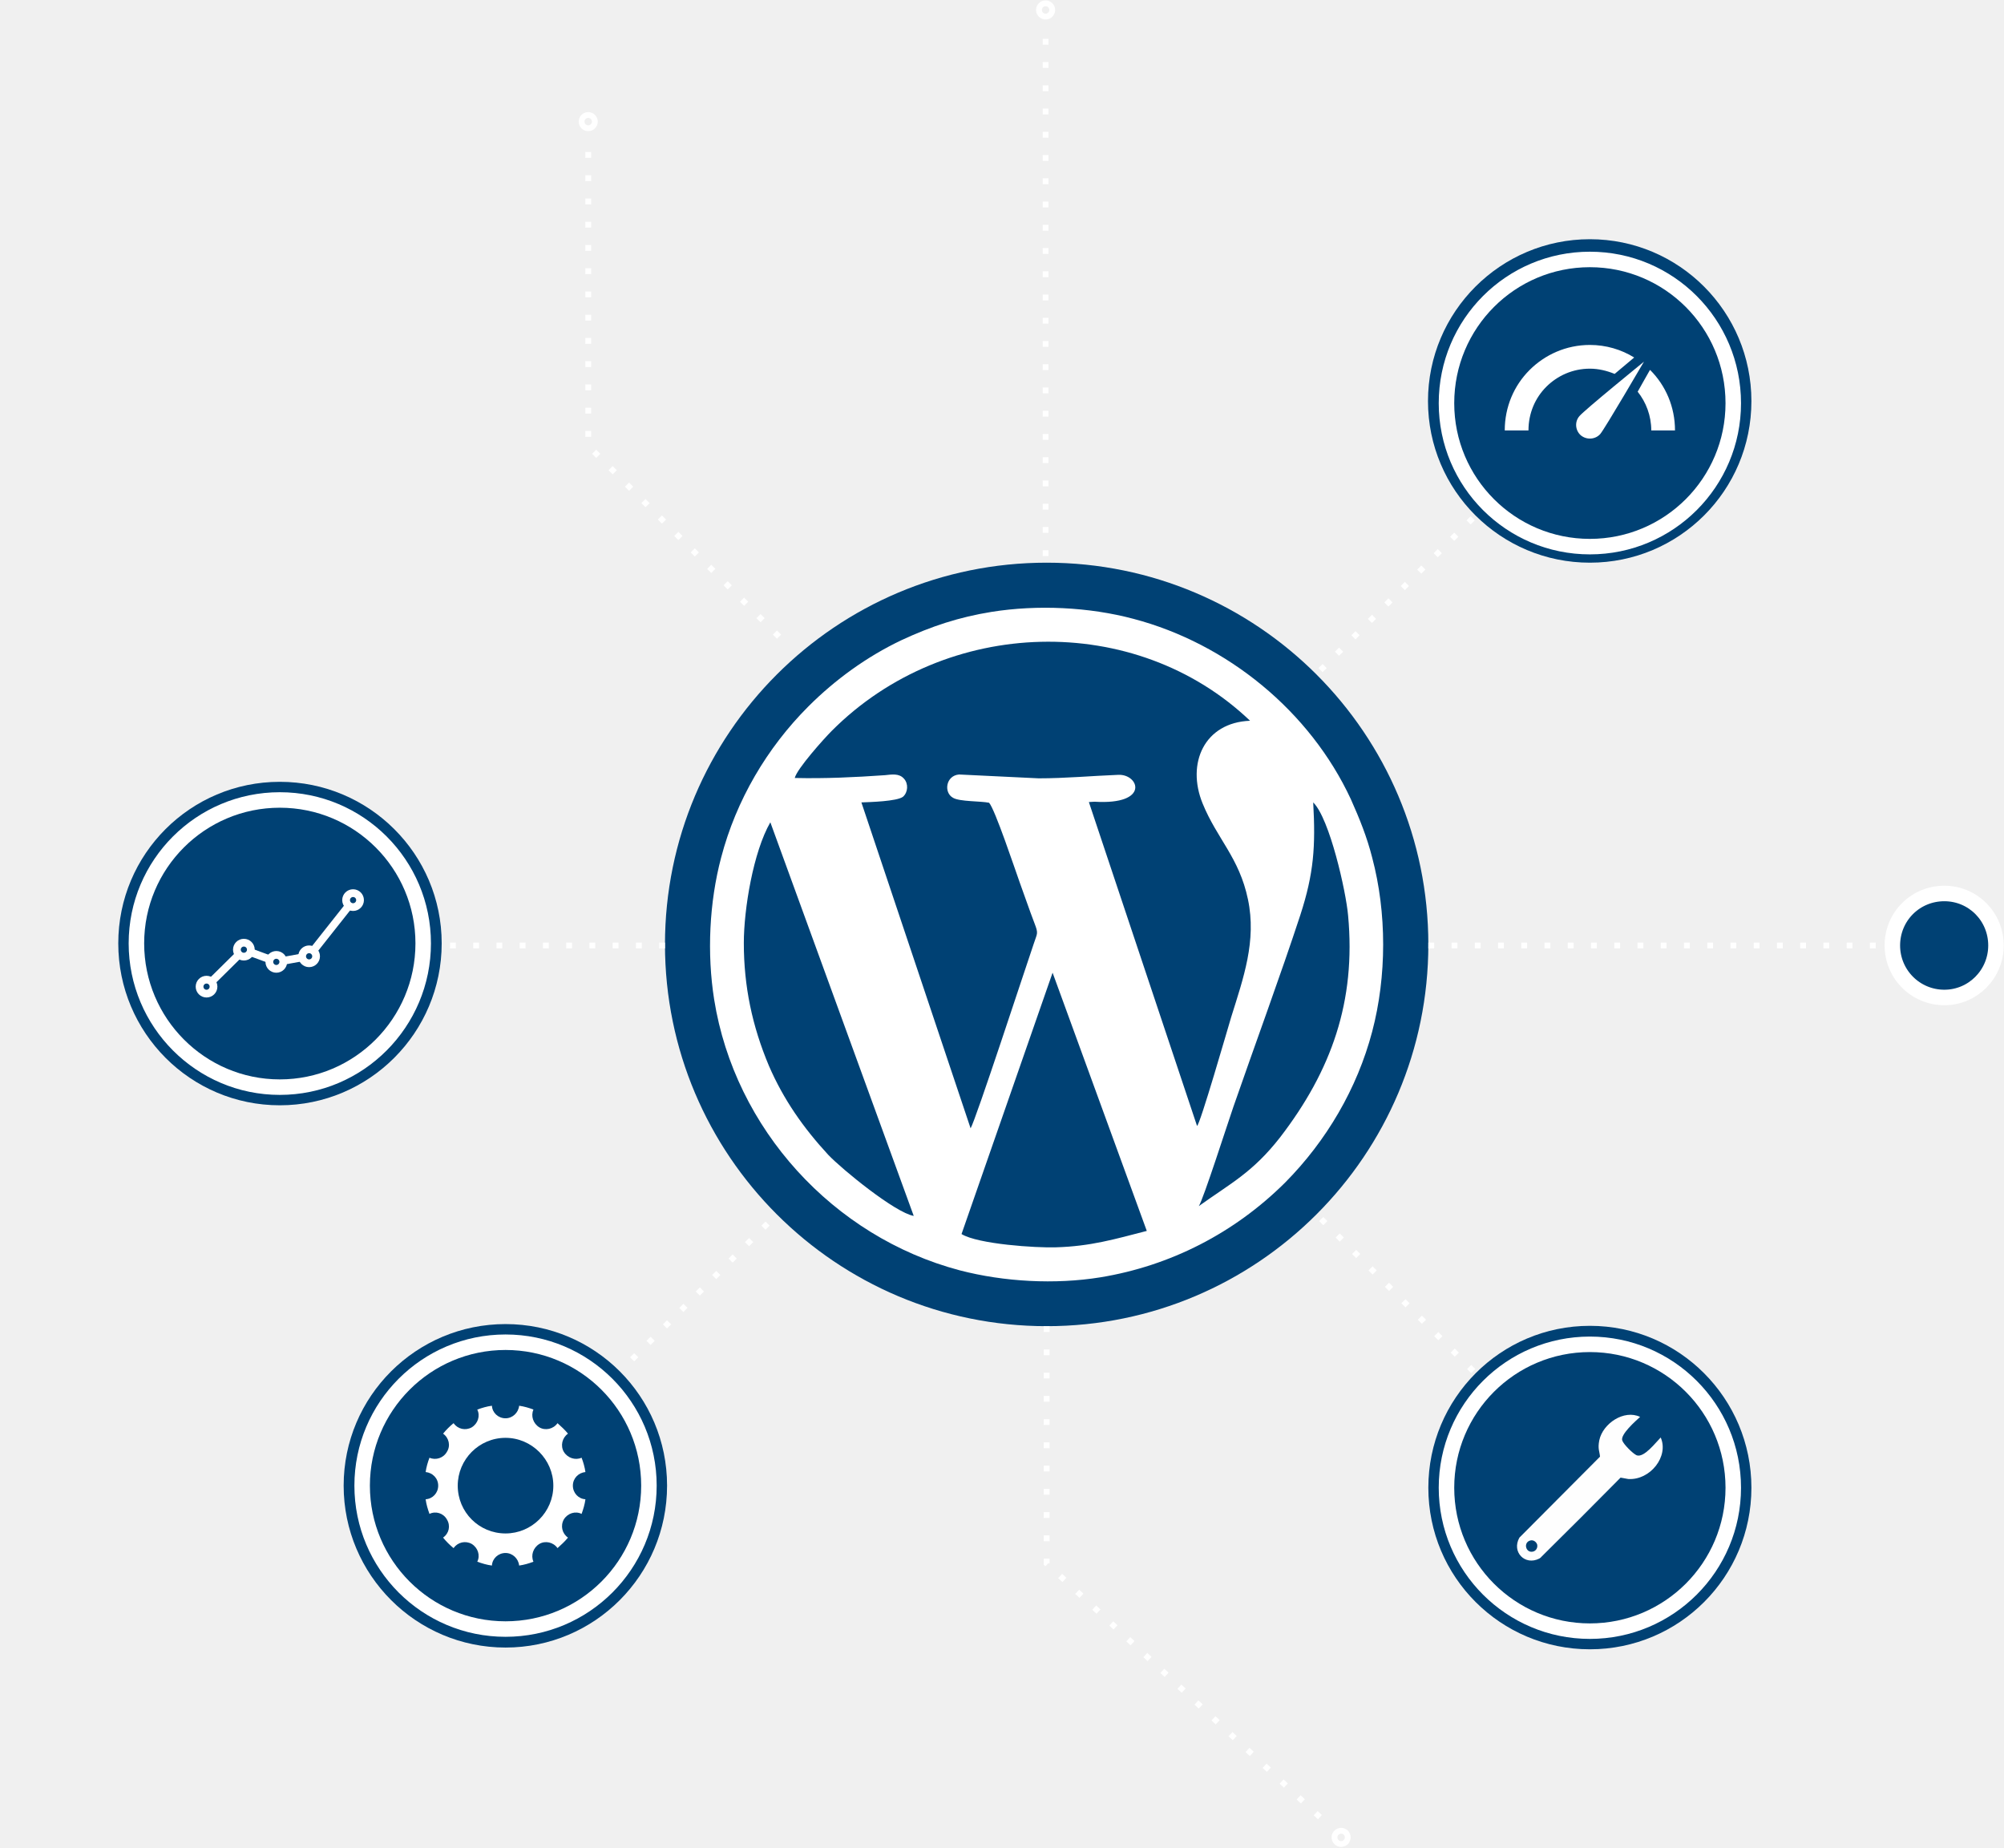
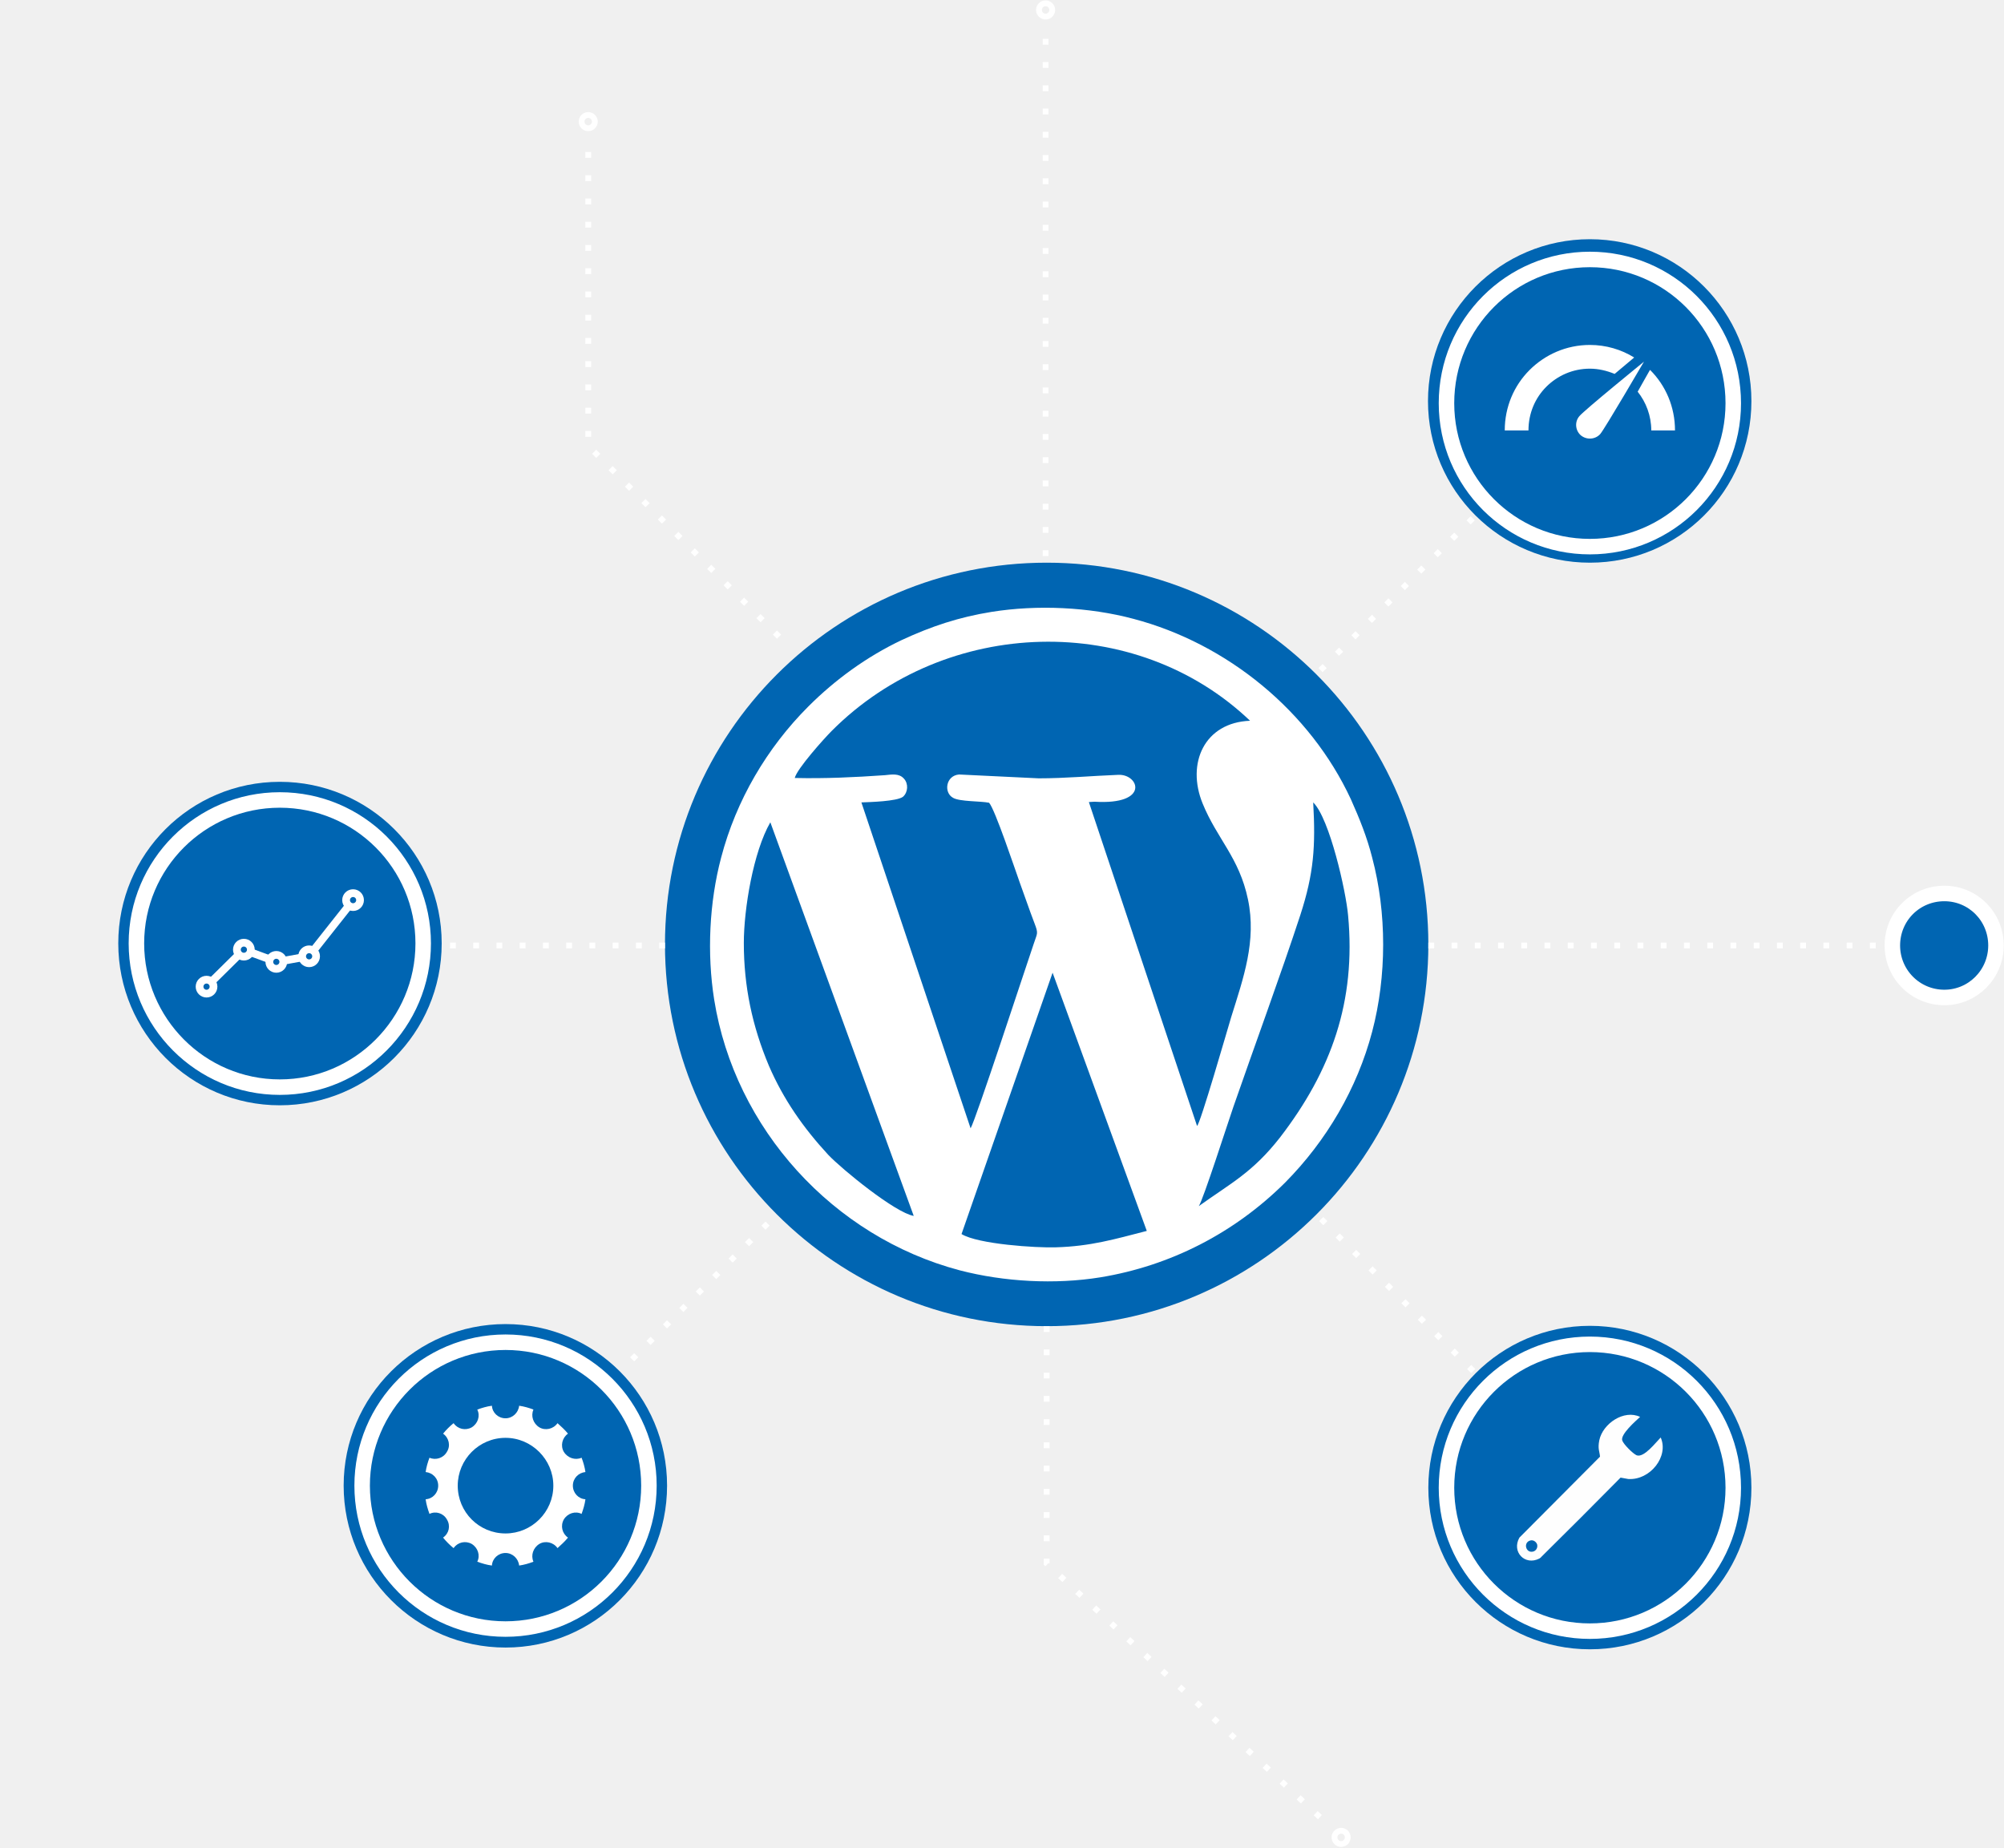
<svg xmlns="http://www.w3.org/2000/svg" width="600" height="553" viewBox="0 0 5744 5291" shape-rendering="geometricPrecision" text-rendering="geometricPrecision" image-rendering="optimizeQuality" fill-rule="evenodd" clip-rule="evenodd">
  <defs>
    <style>
-             .str2,.str3{stroke:#fff;stroke-width:44.416}.str3{stroke-width:22.206}.str0,.str1{stroke:#fff;stroke-width:16.654}.str0{stroke-dasharray:16.654 49.962}.fil2{fill:none}.fil0{fill:#004174}.fil1{fill:#fff}
+             .str2,.str3{stroke:#fff;stroke-width:44.416}.str3{stroke-width:22.206}.str0,.str1{stroke:#fff;stroke-width:16.654}.str0{stroke-dasharray:16.654 49.962}.fil2{fill:none}.fil0{fill:#0065B2}.fil1{fill:#fff}
+             
        </style>
  </defs>
  <g id="fs-wp-tools">
-     <path class="fil0" d="M4094 2705c0-604-490-1094-1094-1094s-1094 490-1094 1094 490 1094 1094 1094 1094-490 1094-1094z" />
-     <path class="fil1" d="M3535 3171c60-173 137-382 192-550 39-120 44-197 37-323 47 46 94 255 100 324 23 246-48 445-195 636-79 101-141 131-233 197 12-16 85-244 99-284zm-518-385l270 740c-93 24-161 44-260 47-57 2-224-9-271-38l261-749zm414 439l-307-919-3-9 16-1c160 10 128-80 68-77-77 3-151 10-228 10l-228-11c-38 3-45 52-17 67 19 11 79 9 103 14 17 19 74 190 88 229 14 38 27 77 42 116 12 31 8 28-2 59-28 82-166 504-181 529l-313-934c26-1 101-3 119-16 15-13 16-38 3-52-14-16-35-12-55-10-86 6-171 10-258 8 6-26 84-113 106-135 328-329 871-342 1199-29-131 5-183 122-136 237 41 101 105 155 130 275 25 119-13 225-48 337-10 33-90 311-98 312zm-1223-870l411 1128c-53-9-205-133-245-175-71-77-128-158-170-255-48-114-72-228-72-352 0-97 27-261 76-346zm-161 508c59 370 341 680 704 776 127 33 273 41 403 20 201-33 384-127 529-271 119-120 207-270 250-433 42-159 42-341 0-499-15-59-36-111-61-167-117-252-354-446-623-517-127-34-276-41-407-20-93 15-172 41-258 81-99 47-190 113-267 190-119 119-207 269-250 433-34 128-41 275-20 407z" />
-     <path class="fil2 str0" d="M1906 2708h-637M3785 1919l448-447M3787 3492l442 442" />
-     <g id="_2837318063328">
+     <g>
+       <path class="fil0" d="M4094 2705c0-604-490-1094-1094-1094s-1094 490-1094 1094 490 1094 1094 1094 1094-490 1094-1094z" />
+       <path class="fil1" d="M3535 3171c60-173 137-382 192-550 39-120 44-197 37-323 47 46 94 255 100 324 23 246-48 445-195 636-79 101-141 131-233 197 12-16 85-244 99-284zm-518-385l270 740c-93 24-161 44-260 47-57 2-224-9-271-38l261-749zm414 439l-307-919-3-9 16-1c160 10 128-80 68-77-77 3-151 10-228 10l-228-11c-38 3-45 52-17 67 19 11 79 9 103 14 17 19 74 190 88 229 14 38 27 77 42 116 12 31 8 28-2 59-28 82-166 504-181 529l-313-934c26-1 101-3 119-16 15-13 16-38 3-52-14-16-35-12-55-10-86 6-171 10-258 8 6-26 84-113 106-135 328-329 871-342 1199-29-131 5-183 122-136 237 41 101 105 155 130 275 25 119-13 225-48 337-10 33-90 311-98 312zm-1223-870l411 1128c-53-9-205-133-245-175-71-77-128-158-170-255-48-114-72-228-72-352 0-97 27-261 76-346zm-161 508c59 370 341 680 704 776 127 33 273 41 403 20 201-33 384-127 529-271 119-120 207-270 250-433 42-159 42-341 0-499-15-59-36-111-61-167-117-252-354-446-623-517-127-34-276-41-407-20-93 15-172 41-258 81-99 47-190 113-267 190-119 119-207 269-250 433-34 128-41 275-20 407z" />
+     </g>
+     <g id="fs-svg-line-1">
      <path class="fil2 str0" d="M2997 1592V71" />
-       <circle class="fil2 str1" cx="2997" cy="27" r="19" />
+       <g class="fs-svg-icon">
+         <circle class="fil2 str1" cx="2997" cy="27" r="19" />
+       </g>
    </g>
-     <path class="fil2 str0" d="M4094 2708h1322" />
-     <g id="_2837318067712">
+     <g id="fs-svg-line-2">
+       <path class="fil2 str0" d="M3785 1919l448-447" />
+       <g class="fs-svg-icon">
+         <path class="fil0" d="M5020 1148c0-256-207-464-463-464s-464 208-464 464 208 463 464 463 463-207 463-463z" />
+         <path class="fil2 str2" d="M4968 1154c0-228-184-412-411-412s-411 184-411 412c0 227 184 411 411 411s411-184 411-411z" />
+         <path class="fil1" d="M4712 1035s-111 190-125 207c-14 16-39 18-56 4-16-14-18-39-4-55 14-17 185-156 185-156z" />
+         <path d="M4313 1232c0-68 27-129 71-173s105-72 173-72c46 0 90 13 127 36-18 15-37 31-56 47-22-9-46-15-71-15-49 0-93 20-125 52s-51 76-51 125h-68zm416-173h1c44 44 71 105 71 173h-68c0-42-15-81-39-111 12-22 24-42 35-62z" fill="#fff" fill-rule="nonzero" />
+       </g>
+     </g>
+     <g id="fs-svg-line-3">
+       <path class="fil2 str0" d="M4094 2708h1322" />
+       <g class="fs-svg-icon">
+         <path class="fil0" d="M5740 2708c0-93-75-168-167-168-93 0-168 75-168 168 0 92 75 167 168 167 92 0 167-75 167-167z" />
+         <path class="fil2 str2" d="M5721 2708c0-83-66-149-148-149-83 0-149 66-149 149 0 82 66 149 149 149 82 0 148-67 148-149z" />
+       </g>
+     </g>
+     <g id="fs-svg-line-4">
+       <path class="fil2 str0" d="M3787 3492l442 442" />
+       <g class="fs-svg-icon">
+         <path class="fil0" d="M5020 4262c0-256-207-464-463-464s-463 208-463 464 207 463 463 463 463-207 463-463z" />
+         <path class="fil2 str2" d="M4968 4262c0-227-184-411-411-411s-411 184-411 411 184 411 411 411 411-184 411-411z" />
+         <path d="M4387 4413c9-2 17 5 19 12 2 10-4 18-12 20-21 5-29-27-7-32zm197-287c-5 25 1 32 2 47-77 77-154 155-231 232-23 41 16 81 57 60 1-1 4-2 6-5 76-75 152-151 227-227 8 1 14 3 22 4 63 4 117-65 93-119-14 14-48 59-69 51-11-5-37-31-41-42-7-17 39-57 51-68-46-22-107 19-117 67z" fill="#fefefe" />
+       </g>
+     </g>
+     <g id="fs-svg-line-5">
      <path class="fil2 str0" d="M3000 3799v680l808 750" />
-       <circle class="fil2 str1" cx="3844" cy="5264" r="19" />
+       <g class="fs-svg-icon">
+         <circle class="fil2 str1" cx="3844" cy="5264" r="19" />
+       </g>
    </g>
-     <g id="_2837318070976">
+     <g id="fs-svg-line-6">
+       <path class="fil2 str0" d="M2200 3505l-423 424" />
+       <g class="fs-svg-icon">
+         <path class="fil0" d="M1912 4256c0-256-207-463-463-463s-464 207-464 463 208 464 464 464 463-208 463-464z" />
+         <path class="fil2 str2" d="M1860 4256c0-227-184-411-411-411s-411 184-411 411 184 411 411 411 411-184 411-411z" />
+         <path class="fil1" d="M1488 4027c14 2 28 6 41 11-8 18-1 40 17 51 17 10 40 5 52-12 10 9 21 19 30 30-17 12-22 35-12 52 11 18 33 25 51 17 5 13 9 27 11 41-20 2-36 18-36 39s16 38 36 39c-2 15-6 28-11 42-18-9-40-2-51 16-10 18-5 40 12 52-9 11-20 21-30 30-12-17-35-22-52-12-18 11-25 33-17 51-13 5-27 9-41 11-2-20-19-36-39-36-21 0-38 16-39 36-15-2-28-6-42-11 9-18 2-40-16-51-18-10-40-5-52 12-11-9-21-19-30-30 17-12 22-34 11-52-10-18-32-25-50-16-5-14-9-27-11-42 20-1 36-18 36-39s-16-37-36-39c2-14 6-28 11-41 18 8 40 1 50-17 11-17 6-40-11-52 9-11 19-21 30-30 12 17 34 22 52 12 18-11 25-33 16-51 14-5 27-9 42-11 1 20 18 36 39 36 20 0 37-16 39-36zm-39 92c75 0 137 62 137 137 0 76-62 137-137 137-76 0-137-61-137-137 0-75 61-137 137-137z" />
+       </g>
+     </g>
+     <g id="fs-svg-line-7">
+       <path class="fil2 str0" d="M1906 2708h-637" />
+       <g class="fs-svg-icon">
+         <path class="fil0" d="M1266 2702c0-256-208-463-464-463s-463 207-463 463 207 464 463 464 464-208 464-464z" />
+         <path class="fil2 str2" d="M1213 2702c0-227-184-411-411-411s-411 184-411 411 184 412 411 412 411-185 411-412z" />
+         <path class="fil2 str3" d="M606 2812l79-78m32-7l57 21m38 4l55-10m31-19l102-129" />
+         <circle class="fil2 str3" cx="792" cy="2755" r="20" />
+         <circle class="fil2 str3" cx="699" cy="2720" r="20" />
+         <circle class="fil2 str3" cx="592" cy="2826" r="20" />
+         <circle class="fil2 str3" cx="886" cy="2739" r="20" />
+         <circle class="fil2 str3" cx="1012" cy="2578" r="20" />
+       </g>
+     </g>
+     <g id="fs-svg-line-8">
      <path class="fil2 str0" d="M2233 1823l-547-547V387" />
-       <circle class="fil2 str1" cx="1686" cy="347" r="19" />
-     </g>
-     <g id="_2837318075328">
-       <path class="fil0" d="M5020 1148c0-256-207-464-463-464s-464 208-464 464 208 463 464 463 463-207 463-463z" />
-       <path class="fil2 str2" d="M4968 1154c0-228-184-412-411-412s-411 184-411 412c0 227 184 411 411 411s411-184 411-411z" />
-       <path class="fil1" d="M4712 1035s-111 190-125 207c-14 16-39 18-56 4-16-14-18-39-4-55 14-17 185-156 185-156z" />
-       <path d="M4313 1232c0-68 27-129 71-173s105-72 173-72c46 0 90 13 127 36-18 15-37 31-56 47-22-9-46-15-71-15-49 0-93 20-125 52s-51 76-51 125h-68zm416-173h1c44 44 71 105 71 173h-68c0-42-15-81-39-111 12-22 24-42 35-62z" fill="#fff" fill-rule="nonzero" />
-     </g>
-     <g id="_2837318050304">
-       <path class="fil0" d="M5020 4262c0-256-207-464-463-464s-463 208-463 464 207 463 463 463 463-207 463-463z" />
-       <path class="fil2 str2" d="M4968 4262c0-227-184-411-411-411s-411 184-411 411 184 411 411 411 411-184 411-411z" />
-       <path d="M4387 4413c9-2 17 5 19 12 2 10-4 18-12 20-21 5-29-27-7-32zm197-287c-5 25 1 32 2 47-77 77-154 155-231 232-23 41 16 81 57 60 1-1 4-2 6-5 76-75 152-151 227-227 8 1 14 3 22 4 63 4 117-65 93-119-14 14-48 59-69 51-11-5-37-31-41-42-7-17 39-57 51-68-46-22-107 19-117 67z" fill="#fefefe" />
-     </g>
-     <g id="_2837398752496">
-       <path class="fil0" d="M5740 2708c0-93-75-168-167-168-93 0-168 75-168 168 0 92 75 167 168 167 92 0 167-75 167-167z" />
-       <path class="fil2 str2" d="M5721 2708c0-83-66-149-148-149-83 0-149 66-149 149 0 82 66 149 149 149 82 0 148-67 148-149z" />
-     </g>
-     <path fill="#484c4f" d="M0 2190" />
-     <path class="fil2 str0" d="M2200 3505l-423 424" />
-     <g id="_2837398754448">
-       <path class="fil0" d="M1912 4256c0-256-207-463-463-463s-464 207-464 463 208 464 464 464 463-208 463-464z" />
-       <path class="fil2 str2" d="M1860 4256c0-227-184-411-411-411s-411 184-411 411 184 411 411 411 411-184 411-411z" />
-       <path class="fil1" d="M1488 4027c14 2 28 6 41 11-8 18-1 40 17 51 17 10 40 5 52-12 10 9 21 19 30 30-17 12-22 35-12 52 11 18 33 25 51 17 5 13 9 27 11 41-20 2-36 18-36 39s16 38 36 39c-2 15-6 28-11 42-18-9-40-2-51 16-10 18-5 40 12 52-9 11-20 21-30 30-12-17-35-22-52-12-18 11-25 33-17 51-13 5-27 9-41 11-2-20-19-36-39-36-21 0-38 16-39 36-15-2-28-6-42-11 9-18 2-40-16-51-18-10-40-5-52 12-11-9-21-19-30-30 17-12 22-34 11-52-10-18-32-25-50-16-5-14-9-27-11-42 20-1 36-18 36-39s-16-37-36-39c2-14 6-28 11-41 18 8 40 1 50-17 11-17 6-40-11-52 9-11 19-21 30-30 12 17 34 22 52 12 18-11 25-33 16-51 14-5 27-9 42-11 1 20 18 36 39 36 20 0 37-16 39-36zm-39 92c75 0 137 62 137 137 0 76-62 137-137 137-76 0-137-61-137-137 0-75 61-137 137-137z" />
-     </g>
-     <g id="_2837398756912">
-       <path class="fil0" d="M1266 2702c0-256-208-463-464-463s-463 207-463 463 207 464 463 464 464-208 464-464z" />
-       <path class="fil2 str2" d="M1213 2702c0-227-184-411-411-411s-411 184-411 411 184 412 411 412 411-185 411-412z" />
-       <path class="fil2 str3" d="M606 2812l79-78m32-7l57 21m38 4l55-10m31-19l102-129" />
-       <circle class="fil2 str3" cx="792" cy="2755" r="20" />
-       <circle class="fil2 str3" cx="699" cy="2720" r="20" />
-       <circle class="fil2 str3" cx="592" cy="2826" r="20" />
-       <circle class="fil2 str3" cx="886" cy="2739" r="20" />
-       <circle class="fil2 str3" cx="1012" cy="2578" r="20" />
+       <g class="fs-svg-icon">
+         <circle class="fil2 str1" cx="1686" cy="347" r="19" />
+       </g>
    </g>
  </g>
</svg>
